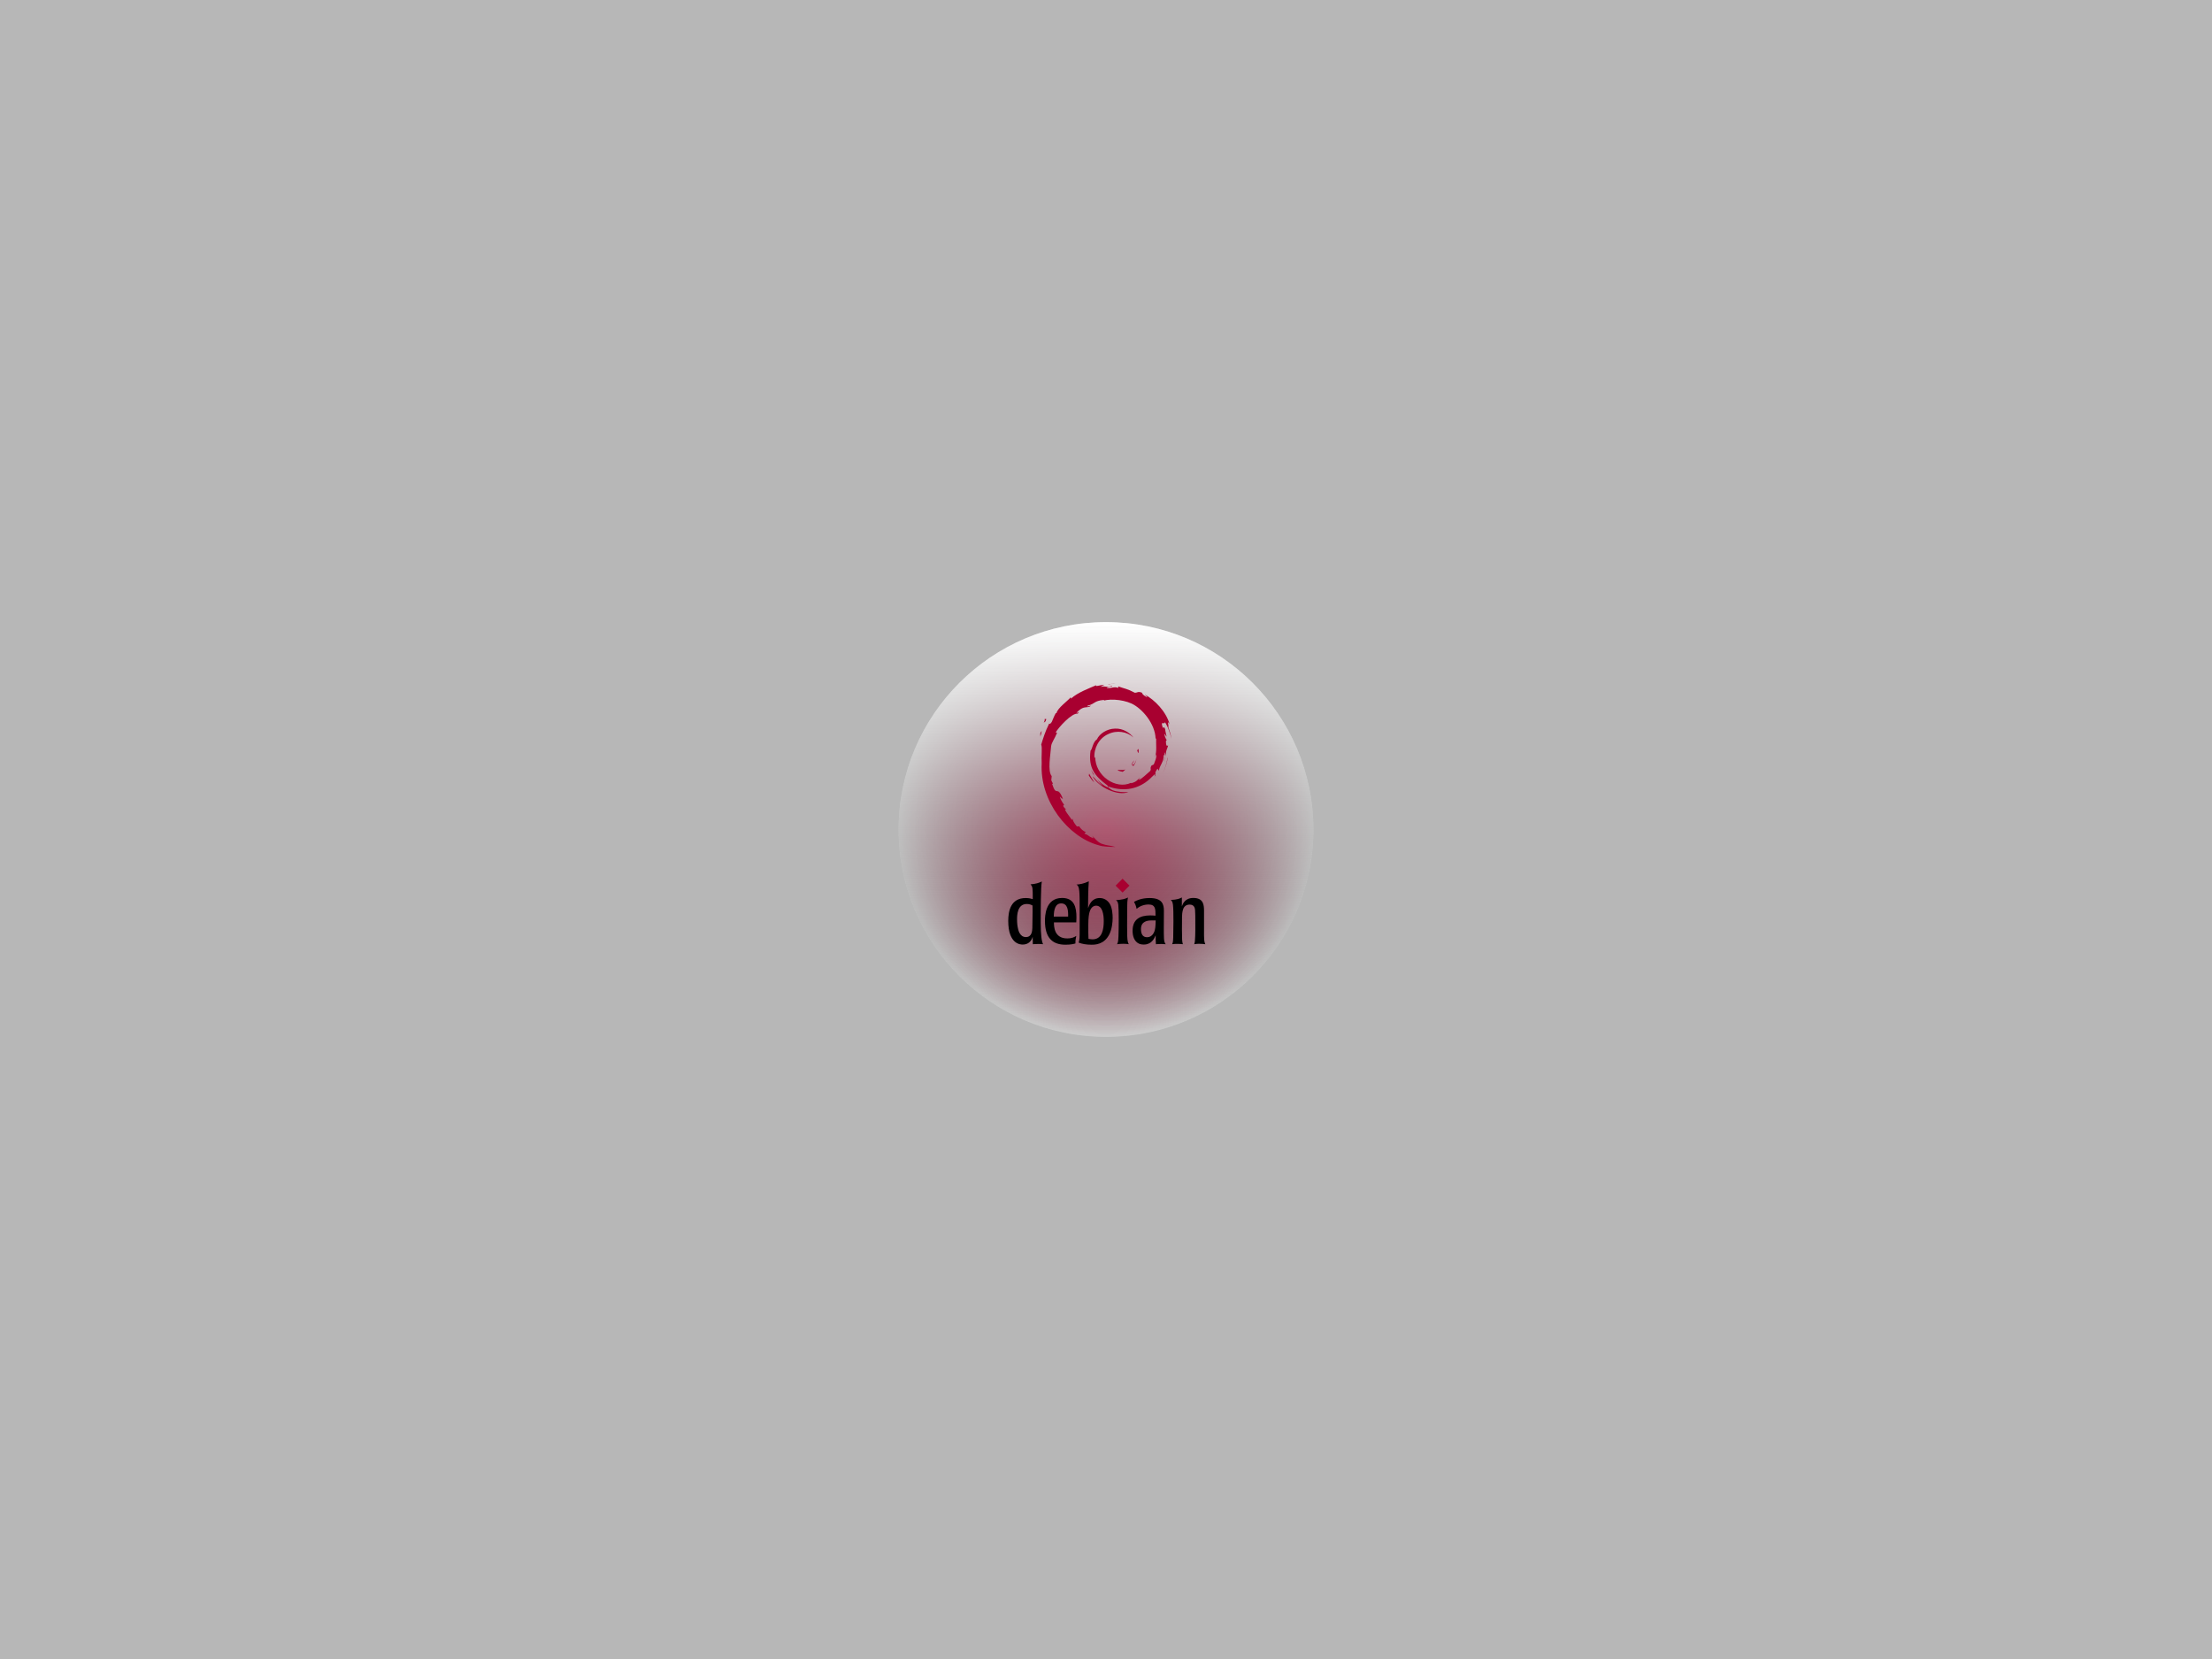
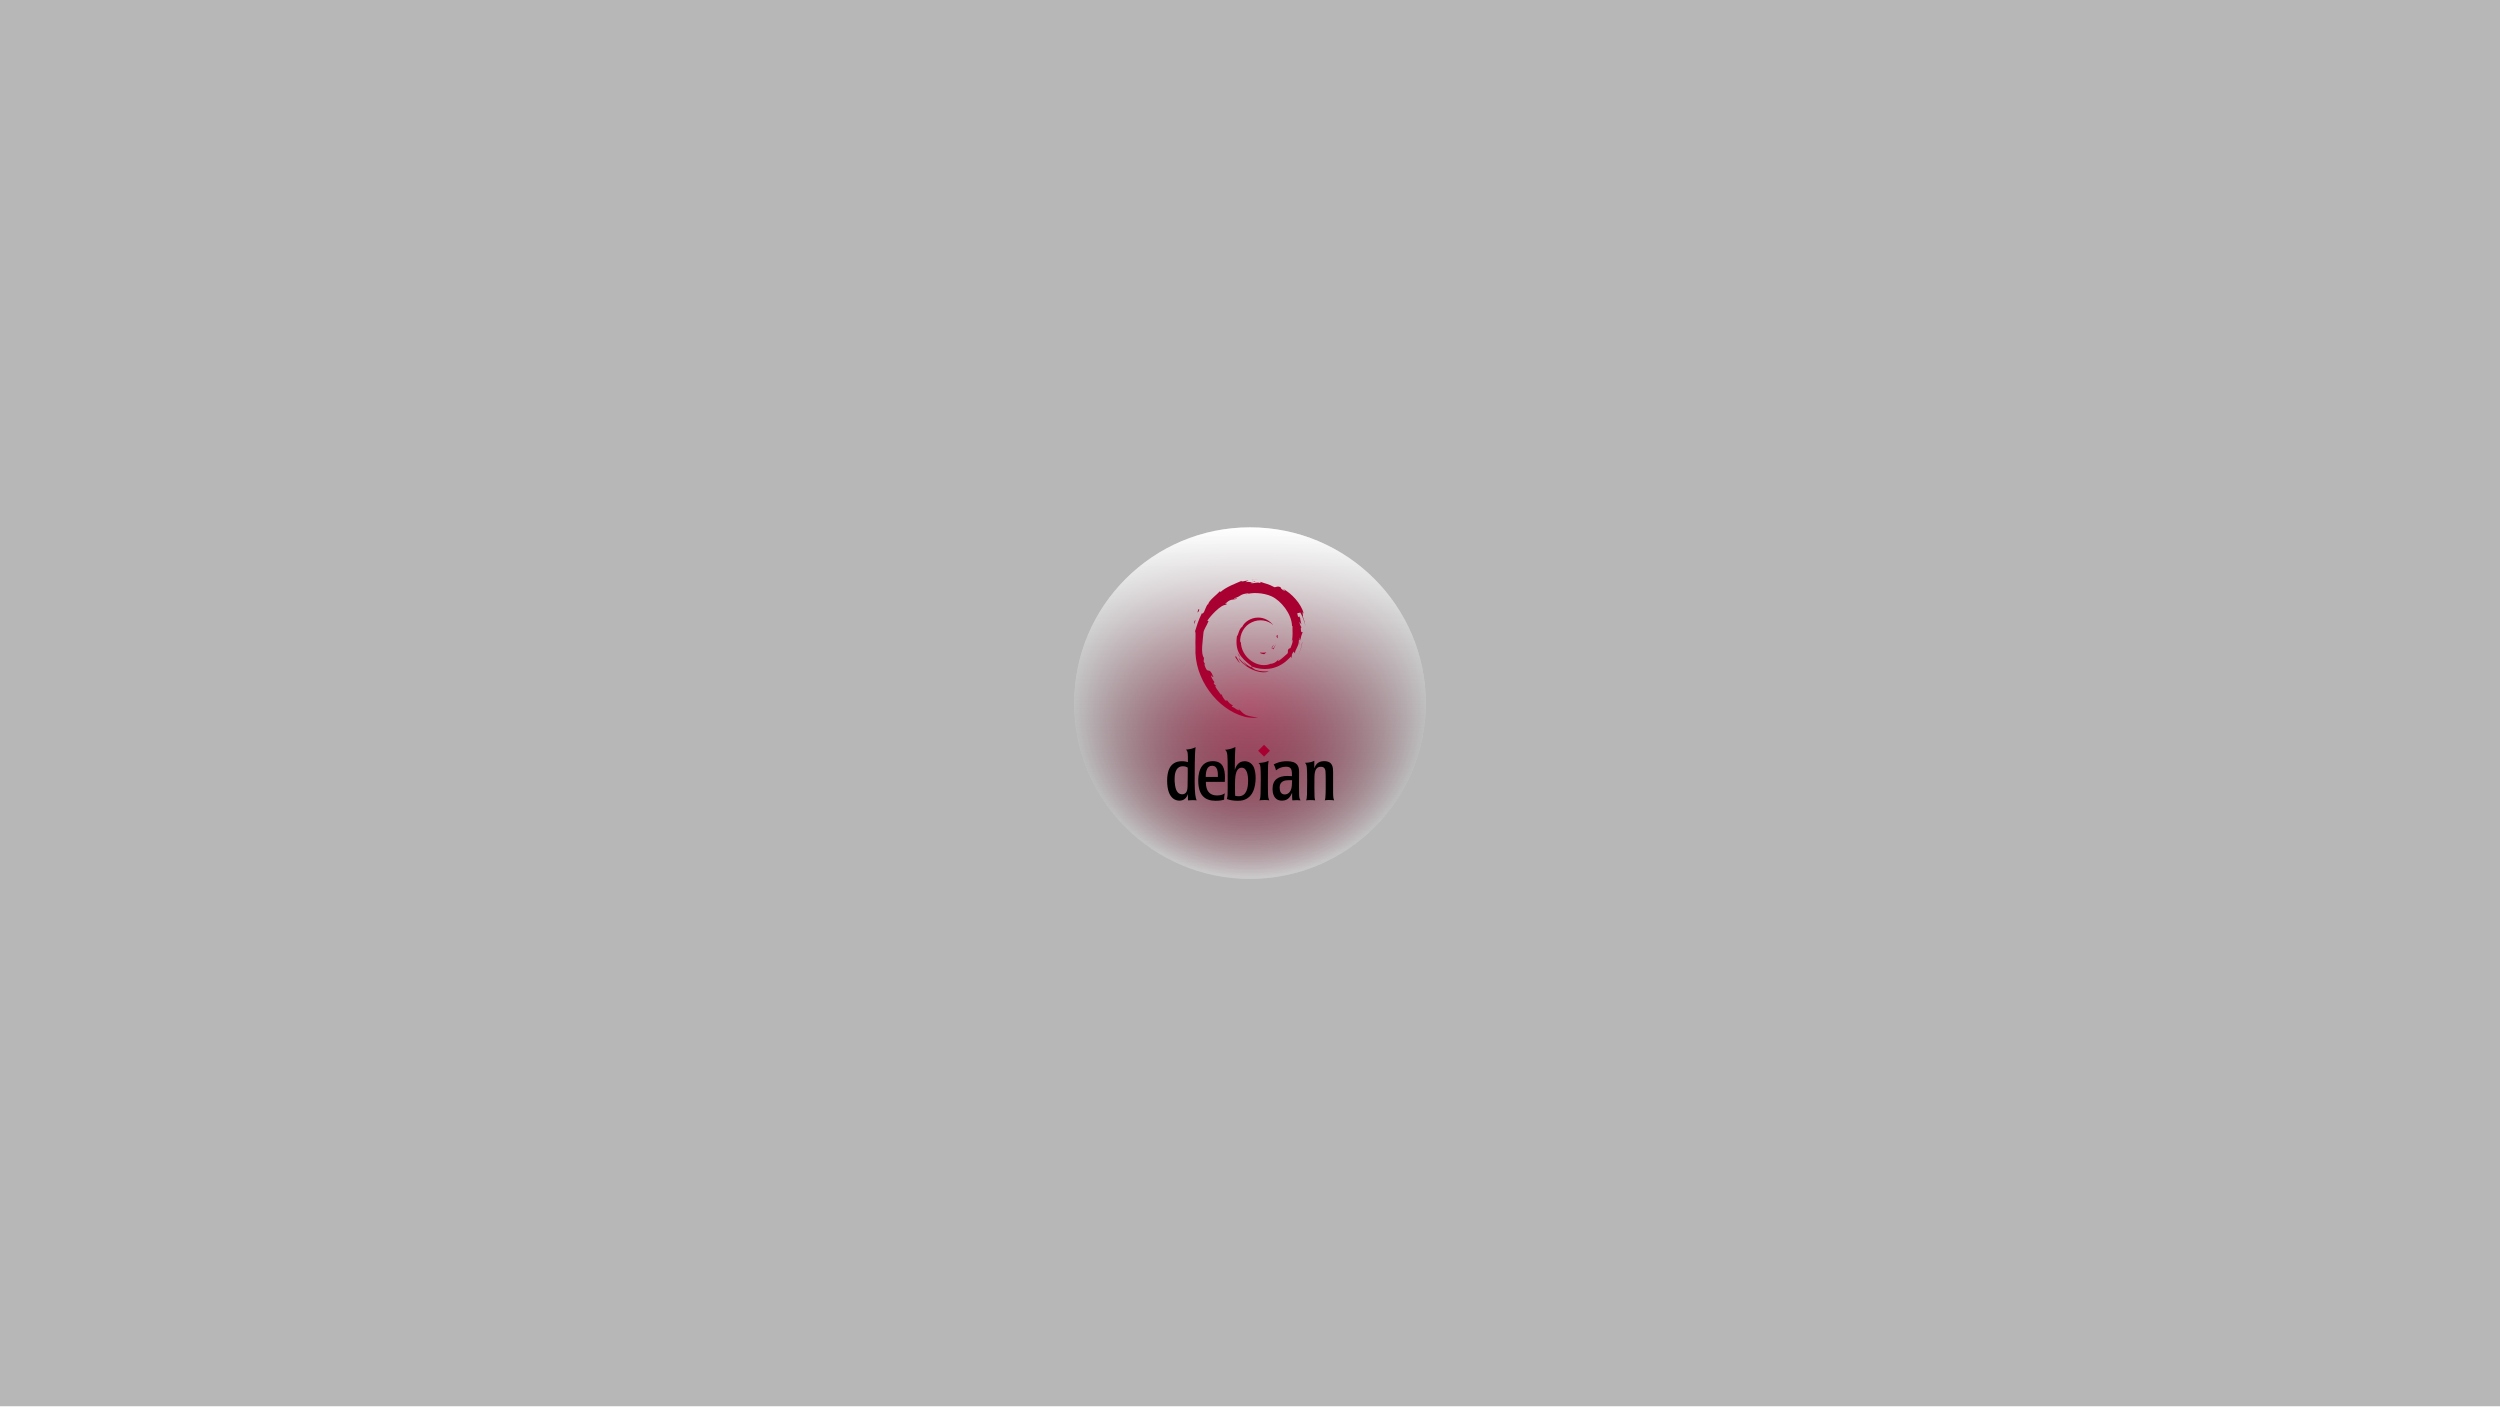
- <svg xmlns="http://www.w3.org/2000/svg" xmlns:ns1="http://www.openswatchbook.org/uri/2009/osb" xmlns:xlink="http://www.w3.org/1999/xlink" id="svg3004" version="1.1" width="640" height="480" xml:space="preserve">
+ <svg xmlns="http://www.w3.org/2000/svg" xmlns:ns1="http://www.openswatchbook.org/uri/2009/osb" xmlns:xlink="http://www.w3.org/1999/xlink" id="svg3004" version="1.1" width="1280" height="720" xml:space="preserve">
  <defs id="defs3008">
    <linearGradient id="linearGradient4164">
      <stop style="stop-color:#a80030;stop-opacity:1;" offset="0" id="stop4166" />
      <stop style="stop-color:#a80030;stop-opacity:0;" offset="1" id="stop4168" />
    </linearGradient>
    <linearGradient id="linearGradient5303">
      <stop style="stop-color:#f26711;stop-opacity:1;" offset="0" id="stop5305" />
      <stop style="stop-color:#f26711;stop-opacity:0;" offset="1" id="stop5307" />
    </linearGradient>
    <linearGradient id="linearGradient5267">
      <stop style="stop-color:#666666;stop-opacity:1;" offset="0" id="stop5269" />
      <stop style="stop-color:#666666;stop-opacity:0;" offset="1" id="stop5271" />
    </linearGradient>
    <linearGradient id="linearGradient5251" ns1:paint="solid">
      <stop style="stop-color:#666666;stop-opacity:1;" offset="0" id="stop5253" />
    </linearGradient>
    <linearGradient xlink:href="#linearGradient5267" id="linearGradient5273" x1="-395.365" y1="-212.642" x2="4.763" y2="-212.642" gradientUnits="userSpaceOnUse" />
    <radialGradient xlink:href="#linearGradient5303" id="radialGradient5325" cx="-163.148" cy="-366.263" fx="-163.148" fy="-366.263" r="144.094" gradientTransform="matrix(1,0,0,0.9338842,0,-24.21576)" gradientUnits="userSpaceOnUse" />
    <radialGradient xlink:href="#linearGradient4164" id="radialGradient4170" cx="1447.778" cy="-272.917" fx="1447.778" fy="-272.917" r="223.333" gradientTransform="matrix(1,0,0,0.9751244,0,-6.788974)" gradientUnits="userSpaceOnUse" />
    <radialGradient xlink:href="#linearGradient4164-9" id="radialGradient4170-9" cx="1447.778" cy="-272.917" fx="1447.778" fy="-272.917" r="223.333" gradientTransform="matrix(1,0,0,0.9751244,0,-6.788974)" gradientUnits="userSpaceOnUse" />
    <linearGradient id="linearGradient4164-9">
      <stop style="stop-color:#a80030;stop-opacity:1;" offset="0" id="stop4166-0" />
      <stop style="stop-color:#a80030;stop-opacity:0;" offset="1" id="stop4168-2" />
    </linearGradient>
    <radialGradient r="223.333" fy="-272.917" fx="1447.778" cy="-272.917" cx="1447.778" gradientTransform="matrix(1,0,0,0.9751244,0,-6.788974)" gradientUnits="userSpaceOnUse" id="radialGradient4206" xlink:href="#linearGradient4164-9" />
    <radialGradient xlink:href="#linearGradient4164" id="radialGradient14319" gradientUnits="userSpaceOnUse" gradientTransform="matrix(1,0,0,0.9751244,0,-6.788974)" cx="1447.778" cy="-272.917" fx="1447.778" fy="-272.917" r="223.333" />
    <linearGradient xlink:href="#linearGradient5267" id="linearGradient14321" gradientUnits="userSpaceOnUse" x1="-395.365" y1="-212.642" x2="4.763" y2="-212.642" />
    <linearGradient xlink:href="#linearGradient5267" id="linearGradient14345" gradientUnits="userSpaceOnUse" x1="-395.365" y1="-212.642" x2="4.763" y2="-212.642" />
    <radialGradient xlink:href="#linearGradient4164" id="radialGradient14347" gradientUnits="userSpaceOnUse" gradientTransform="matrix(1,0,0,0.9751244,0,-6.788974)" cx="1447.778" cy="-272.917" fx="1447.778" fy="-272.917" r="223.333" />
    <radialGradient xlink:href="#linearGradient4164" id="radialGradient14931" gradientUnits="userSpaceOnUse" gradientTransform="matrix(1,0,0,0.9751244,0,-6.788974)" cx="1447.778" cy="-272.917" fx="1447.778" fy="-272.917" r="223.333" />
    <linearGradient xlink:href="#linearGradient5267" id="linearGradient14933" gradientUnits="userSpaceOnUse" x1="-395.365" y1="-212.642" x2="4.763" y2="-212.642" />
    <radialGradient xlink:href="#linearGradient4164" id="radialGradient14961" gradientUnits="userSpaceOnUse" gradientTransform="matrix(1,0,0,0.9751244,0,-6.788974)" cx="1447.778" cy="-272.917" fx="1447.778" fy="-272.917" r="223.333" />
    <linearGradient xlink:href="#linearGradient5267" id="linearGradient14963" gradientUnits="userSpaceOnUse" x1="-395.365" y1="-212.642" x2="4.763" y2="-212.642" />
    <radialGradient xlink:href="#linearGradient4164" id="radialGradient14989" gradientUnits="userSpaceOnUse" gradientTransform="matrix(1,0,0,0.9751244,0,-6.788974)" cx="1447.778" cy="-272.917" fx="1447.778" fy="-272.917" r="223.333" />
    <linearGradient xlink:href="#linearGradient5267" id="linearGradient14991" gradientUnits="userSpaceOnUse" x1="-395.365" y1="-212.642" x2="4.763" y2="-212.642" />
    <linearGradient xlink:href="#linearGradient5267" id="linearGradient15015" gradientUnits="userSpaceOnUse" x1="-395.365" y1="-212.642" x2="4.763" y2="-212.642" />
    <linearGradient xlink:href="#linearGradient5267" id="linearGradient3725" gradientUnits="userSpaceOnUse" x1="-395.365" y1="-212.642" x2="4.763" y2="-212.642" />
    <radialGradient r="125.556" fy="-292.917" fx="-318.889" cy="-292.917" cx="-318.889" gradientTransform="matrix(1,0,0,1.061947,0,18.14526)" gradientUnits="userSpaceOnUse" id="radialGradient3812" xlink:href="#linearGradient3787-8" />
    <linearGradient id="linearGradient3787-8">
      <stop style="stop-color:#000000;stop-opacity:1;" offset="0" id="stop3789-9" />
      <stop style="stop-color:#000000;stop-opacity:0;" offset="1" id="stop3791-4" />
    </linearGradient>
    <radialGradient r="125.556" fy="-292.917" fx="-318.889" cy="-292.917" cx="-318.889" gradientTransform="matrix(1,0,0,1.061947,0,18.14526)" gradientUnits="userSpaceOnUse" id="radialGradient6789" xlink:href="#linearGradient3787-8" />
    <radialGradient xlink:href="#linearGradient3787-8" id="radialGradient4790" gradientUnits="userSpaceOnUse" gradientTransform="matrix(1,0,0,1.061947,0,18.14526)" cx="-318.889" cy="-292.917" fx="-318.889" fy="-292.917" r="125.556" />
    <radialGradient xlink:href="#linearGradient4164" id="radialGradient4792" gradientUnits="userSpaceOnUse" gradientTransform="matrix(1,0,0,0.9751244,0,-6.788974)" cx="1447.778" cy="-272.917" fx="1447.778" fy="-272.917" r="223.333" />
    <linearGradient xlink:href="#linearGradient5267" id="linearGradient4794" gradientUnits="userSpaceOnUse" x1="-395.365" y1="-212.642" x2="4.763" y2="-212.642" />
    <radialGradient xlink:href="#linearGradient3787-8-7" id="radialGradient3863" gradientUnits="userSpaceOnUse" gradientTransform="matrix(1,0,0,1.061947,0,18.14526)" cx="-318.889" cy="-292.917" fx="-318.889" fy="-292.917" r="125.556" />
    <linearGradient id="linearGradient3787-8-7">
      <stop style="stop-color:#000000;stop-opacity:1;" offset="0" id="stop3789-9-5" />
      <stop style="stop-color:#000000;stop-opacity:0;" offset="1" id="stop3791-4-4" />
    </linearGradient>
    <radialGradient xlink:href="#linearGradient4164-0" id="radialGradient3861" gradientUnits="userSpaceOnUse" gradientTransform="matrix(1,0,0,0.9751244,0,-6.788974)" cx="1447.778" cy="-272.917" fx="1447.778" fy="-272.917" r="223.333" />
    <linearGradient id="linearGradient4164-0">
      <stop style="stop-color:#a80030;stop-opacity:1;" offset="0" id="stop4166-3" />
      <stop style="stop-color:#a80030;stop-opacity:0;" offset="1" id="stop4168-7" />
    </linearGradient>
    <linearGradient xlink:href="#linearGradient5267-6" id="linearGradient3859" gradientUnits="userSpaceOnUse" x1="-395.365" y1="-212.642" x2="4.763" y2="-212.642" />
    <linearGradient id="linearGradient5267-6">
      <stop style="stop-color:#ffffff;stop-opacity:1;" offset="0" id="stop5269-4" />
      <stop style="stop-color:#666666;stop-opacity:0;" offset="1" id="stop5271-5" />
    </linearGradient>
    <linearGradient xlink:href="#linearGradient5267-6" id="linearGradient4066" gradientUnits="userSpaceOnUse" x1="-395.365" y1="-212.642" x2="4.763" y2="-212.642" />
    <radialGradient xlink:href="#linearGradient4164-0" id="radialGradient4068" gradientUnits="userSpaceOnUse" gradientTransform="matrix(1,0,0,0.9751244,0,-6.788974)" cx="1447.778" cy="-272.917" fx="1447.778" fy="-272.917" r="223.333" />
    <radialGradient xlink:href="#linearGradient3787-8-7" id="radialGradient4070" gradientUnits="userSpaceOnUse" gradientTransform="matrix(1,0,0,1.061947,0,18.14526)" cx="-318.889" cy="-292.917" fx="-318.889" fy="-292.917" r="125.556" />
    <radialGradient xlink:href="#linearGradient3787-8-7" id="radialGradient3112" gradientUnits="userSpaceOnUse" gradientTransform="matrix(1,0,0,1.061947,0,18.14526)" cx="-318.889" cy="-292.917" fx="-318.889" fy="-292.917" r="125.556" />
    <radialGradient xlink:href="#linearGradient4164-0" id="radialGradient3114" gradientUnits="userSpaceOnUse" gradientTransform="matrix(1,0,0,0.9751244,0,-6.788974)" cx="1447.778" cy="-272.917" fx="1447.778" fy="-272.917" r="223.333" />
    <linearGradient xlink:href="#linearGradient5267-6" id="linearGradient3116" gradientUnits="userSpaceOnUse" x1="-395.365" y1="-212.642" x2="4.763" y2="-212.642" />
  </defs>
-   <g id="g3012" transform="matrix(1.25,0,0,-1.25,0,480)">
-     <rect style="fill:#b7b7b7;fill-opacity:1;stroke:none" id="rect3036" width="512" height="384" x="0" y="-384" transform="scale(1,-1)" />
-     <g id="g3086" transform="matrix(0.4444444,0,0,0.4444444,-85.33327,1.0475518e-5)">
+   <g id="g3012" transform="matrix(1.25,0,0,-1.25,0,720)">
+     <rect style="fill:#b7b7b7;fill-opacity:1;stroke:none" id="rect3036" width="1024" height="576" x="0" y="-576" transform="scale(1,-1)" />
+     <g id="g3086" transform="matrix(0.6666665,0,0,0.6666666,8.3963168e-5,1.4592548e-5)">
      <path transform="matrix(1.08777,0,0,-1.008,913.295,91.62002)" d="m -34.286,-337.679 c 0,59.173 -44.452,107.143 -99.286,107.143 -54.834,0 -99.286,-47.969 -99.286,-107.143 0,-59.173 44.452,-107.143 99.286,-107.143 54.834,0 99.286,47.969 99.286,107.143 z" id="path3219" style="fill:#cdcdcd;fill-opacity:1;fill-rule:nonzero;stroke:none" />
      <path transform="matrix(0,0.860177,0.81,0,1005.263,706.3009)" d="m -193.333,-292.917 c 0,73.638 -56.213,133.333 -125.556,133.333 -69.342,0 -125.556,-59.695 -125.556,-133.333 0,-73.638 56.213,-133.333 125.556,-133.333 69.342,0 125.556,59.695 125.556,133.333 z" id="path5277-0-3" style="opacity:0.75;fill:url(#radialGradient3112);fill-opacity:1;fill-rule:evenodd;stroke:none" />
      <path transform="matrix(0.4835821,0,0,-0.4959184,67.88056,296.6556)" d="m 1671.111,-272.917 c 0,120.275 -99.99,217.778 -223.333,217.778 -123.344,0 -223.333,-97.502 -223.333,-217.778 0,-120.275 99.99,-217.778 223.333,-217.778 123.344,0 223.333,97.502 223.333,217.778 z" id="path4162-8" style="fill:url(#radialGradient3114);fill-opacity:1;fill-rule:nonzero;stroke:none" />
      <path transform="matrix(0,-0.5398262,-0.5813513,0,644.3803,326.5714)" d="m 4.763,-212.642 c 0,102.6 -89.572,185.774 -200.064,185.774 -110.493,0 -200.064,-83.174 -200.064,-185.774 0,-102.6 89.572,-185.774 200.064,-185.774 110.493,0 200.064,83.174 200.064,185.774 z" id="path3806-5" style="fill:url(#linearGradient3116);fill-opacity:1;fill-rule:evenodd;stroke:none" />
      <g transform="matrix(0.9444422,0,0,0.9444444,1069.999,330.4444)" id="g14886-9">
        <path style="fill:#a80030" d="m -312.757,140.399 c -1.493,-0.02 0.281,-0.767 2.23,-1.068 0.541,0.422 1.026,0.845 1.462,1.259 -1.212,-0.297 -2.447,-0.304 -3.692,-0.191" id="path3220-5" />
        <path style="fill:#a80030" d="m -304.748,142.396 c 0.892,1.228 1.54,2.571 1.768,3.959 -0.201,-0.989 -0.735,-1.843 -1.243,-2.746 -2.79,-1.757 -0.264,1.043 -0.002,2.109 -2.999,-3.78 -0.414,-2.266 -0.524,-3.322" id="path3222-3" />
        <path style="fill:#a80030" d="m -301.787,150.093 c 0.182,2.689 -0.529,1.837 -0.767,0.813 0.278,-0.146 0.499,-1.896 0.767,-0.813" id="path3224-5" />
        <path style="fill:#a80030" d="m -318.42,186.838 c 0.797,-0.142 1.722,-0.252 1.59,-0.443 0.875,0.193 1.072,0.367 -1.59,0.443" id="path3226-4" />
        <path style="fill:#a80030" d="m -316.829,186.395 -0.56,-0.117 0.523,0.048 0.038,0.069" id="path3228-6" />
        <path style="fill:#a80030" d="m -291.983,149.074 c 0.09,-2.414 -0.704,-3.587 -1.423,-5.661 l -1.292,-0.642 c -1.056,-2.052 0.105,-1.303 -0.651,-2.934 -1.65,-1.466 -5.001,-4.585 -6.074,-4.871 -0.784,0.017 0.531,0.925 0.702,1.28 -2.207,-1.515 -1.771,-2.274 -5.147,-3.196 l -0.098,0.221 c -8.322,-3.916 -19.884,3.843 -19.732,14.43 -0.088,-0.671 -0.253,-0.504 -0.437,-0.773 -0.43,5.446 2.516,10.916 7.483,13.153 4.859,2.404 10.554,1.419 14.032,-1.827 -1.91,2.504 -5.716,5.158 -10.223,4.912 -4.417,-0.072 -8.55,-2.878 -9.929,-5.927 -2.262,-1.424 -2.526,-5.491 -3.511,-6.236 -1.328,-9.751 2.495,-13.962 8.962,-18.919 1.015,-0.685 0.286,-0.79 0.422,-1.312 -2.148,1.005 -4.114,2.524 -5.733,4.383 0.859,-1.256 1.785,-2.477 2.983,-3.436 -2.027,0.684 -4.734,4.909 -5.522,5.08 3.492,-6.252 14.165,-10.965 19.757,-8.626 -2.588,-0.096 -5.874,-0.053 -8.779,1.021 -1.224,0.628 -2.881,1.928 -2.585,2.171 7.629,-2.848 15.508,-2.156 22.108,3.134 1.68,1.309 3.515,3.534 4.045,3.564 -0.798,-1.201 0.137,-0.577 -0.477,-1.637 1.67,2.699 -0.728,1.099 1.728,4.66 l 0.907,-1.249 c -0.34,2.242 2.782,4.961 2.465,8.504 0.716,1.083 0.798,-1.167 0.039,-3.659 1.054,2.764 0.279,3.209 0.548,5.491 0.291,-0.767 0.677,-1.582 0.874,-2.392 -0.687,2.673 0.702,4.499 1.048,6.052 -0.342,0.15 -1.06,-1.181 -1.226,1.974 0.025,1.371 0.383,0.718 0.52,1.056 -0.268,0.155 -0.974,1.206 -1.403,3.221 0.309,0.475 0.831,-1.228 1.255,-1.297 -0.273,1.602 -0.741,2.823 -0.761,4.053 -1.239,2.588 -0.439,-0.346 -1.442,1.111 -1.319,4.11 1.093,0.954 1.257,2.82 1.996,-2.892 3.134,-7.378 3.659,-9.236 -0.4,2.265 -1.044,4.46 -1.832,6.583 0.608,-0.257 -0.978,4.659 0.79,1.404 -1.887,6.939 -8.071,13.423 -13.76,16.464 0.694,-0.636 1.573,-1.436 1.259,-1.562 -2.831,1.683 -2.334,1.816 -2.739,2.528 -2.303,0.938 -2.457,-0.077 -3.98,-0.002 -4.346,2.306 -5.183,2.061 -9.183,3.504 l 0.182,-0.851 c -2.878,0.959 -3.354,-0.362 -6.464,-0.002 -0.189,0.147 0.997,0.536 1.974,0.676 -2.783,-0.368 -2.654,0.549 -5.377,-0.101 0.67,0.471 1.382,0.783 2.097,1.183 -2.269,-0.138 -5.419,-1.321 -4.447,-0.244 -3.702,-1.652 -10.277,-3.971 -13.966,-7.431 l -0.116,0.775 c -1.69,-2.029 -7.372,-6.06 -7.825,-8.691 l -0.453,-0.105 c -0.878,-1.49 -1.449,-3.177 -2.146,-4.709 -1.15,-1.961 -1.686,-0.755 -1.523,-1.063 -2.263,-4.588 -3.389,-8.442 -4.359,-11.605 0.691,-1.034 0.017,-6.226 0.278,-10.381 -1.135,-20.525 14.405,-40.452 31.391,-45.052 2.49,-0.892 6.191,-0.86 9.34,-0.948 -3.715,1.063 -4.194,0.562 -7.815,1.824 -2.611,1.231 -3.182,2.635 -5.032,4.24 l 0.732,-1.294 c -3.627,1.284 -2.109,1.589 -5.06,2.523 l 0.782,1.02 c -1.176,0.09 -3.114,1.98 -3.644,3.03 l -1.287,-0.051 c -1.545,1.904 -2.369,3.28 -2.308,4.346 l -0.416,-0.741 c -0.471,0.808 -5.686,7.151 -2.98,5.675 -0.503,0.458 -1.171,0.746 -1.895,2.064 l 0.55,0.628 c -1.3,1.675 -2.396,3.822 -2.312,4.538 0.694,-0.937 1.176,-1.113 1.653,-1.274 -3.288,8.157 -3.473,0.449 -5.962,8.302 l 0.526,0.042 c -0.403,0.61 -0.649,1.269 -0.973,1.917 l 0.23,2.283 c -2.366,2.733 -0.661,11.634 -0.319,16.515 0.235,1.984 1.975,4.097 3.297,7.411 l -0.805,0.138 c 1.541,2.686 8.794,10.789 12.155,10.373 1.627,2.044 -0.324,0.008 -0.642,0.522 3.576,3.7 4.7,2.614 7.112,3.28 2.601,1.544 -2.233,-0.603 -1,0.588 4.499,1.148 3.187,2.612 9.055,3.194 0.619,-0.352 -1.436,-0.543 -1.951,-1 3.747,1.834 11.858,1.416 17.129,-1.017 6.111,-2.858 12.982,-11.304 13.254,-19.249 l 0.309,-0.083 c -0.156,-3.159 0.484,-6.813 -0.626,-10.168 l 0.75,1.59" id="path3230-6" />
        <path style="fill:#a80030" d="m -329.053,138.351 -0.211,-1.046 c 0.982,-1.334 1.761,-2.778 3.013,-3.817 -0.901,1.757 -1.57,2.484 -2.802,4.864" id="path3232-7" />
        <path style="fill:#a80030" d="m -326.734,138.44 c -0.52,0.575 -0.825,1.267 -1.171,1.954 0.33,-1.21 1.005,-2.25 1.631,-3.309 l -0.461,1.355" id="path3234-8" />
        <path style="fill:#a80030" d="m -285.688,147.362 -0.219,-0.551 c -0.402,-2.855 -1.272,-5.681 -2.603,-8.301 1.471,2.764 2.419,5.789 2.821,8.853" id="path3236-2" />
        <path style="fill:#a80030" d="m -318.123,187.554 c 1.008,0.369 2.48,0.203 3.553,0.446 -1.397,-0.117 -2.786,-0.187 -4.158,-0.362 l 0.605,-0.084" id="path3238-4" />
        <path style="fill:#a80030" d="m -353.562,168.71 c 0.233,-2.152 -1.619,-2.988 0.41,-1.568 1.089,2.452 -0.424,0.676 -0.41,1.568" id="path3240-7" />
        <path style="fill:#a80030" d="m -355.948,158.745 c 0.469,1.436 0.552,2.297 0.731,3.129 -1.292,-1.652 -0.595,-2.005 -0.731,-3.129" id="path3242-7" />
        <path d="m -360.246,62.609 c -0.045,-0.047 -0.045,-7.499 -0.138,-9.444 -0.092,-1.573 -0.232,-4.952 -3.565,-4.952 -3.426,0 -4.259,3.935 -4.537,5.647 -0.324,1.898 -0.324,3.474 -0.324,4.166 0,2.223 0.139,8.428 5.37,8.428 1.575,0 2.454,-0.465 3.148,-0.833 l 0.045,-3.011 z m -13.425,-5.464 c 0,-13.054 6.945,-13.054 7.963,-13.054 2.87,0 4.723,1.575 5.509,4.305 l 0.093,-4.119 c 0.88,0.047 1.759,0.139 3.194,0.139 0.51,0 0.925,0 1.297,-0.047 0.371,0 0.74,-0.045 1.157,-0.092 -0.74,1.481 -1.296,4.814 -1.296,12.038 0,7.037 0,18.934 0.601,22.545 -1.665,-0.788 -3.102,-1.298 -6.25,-1.575 1.25,-1.343 1.25,-2.037 1.25,-8.147 -0.878,0.277 -1.99,0.601 -3.888,0.601 -8.286,-9.99e-4 -9.629,-7.223 -9.629,-12.595" id="path3244-9" />
        <path d="m -348.563,59.509 c 0.047,3.842 0.834,7.268 4.12,7.268 3.612,0 3.887,-3.98 3.796,-7.268 h -7.916 z m 12.499,-0.465 c 0,5.417 -1.064,10.742 -7.916,10.742 -9.443,0 -9.443,-10.465 -9.443,-12.685 0,-9.397 4.212,-13.101 11.296,-13.101 3.146,0 4.676,0.461 5.509,0.694 -0.046,1.666 0.185,2.731 0.465,4.166 -0.974,-0.603 -2.224,-1.39 -5.001,-1.39 -7.222,0 -7.315,6.576 -7.315,8.844 h 12.317 l 0.09,2.729" id="path3246-7" />
        <path d="m -321.004,57.054 c 0,-4.305 -0.786,-10.093 -6.156,-10.093 -0.741,0 -1.666,0.141 -2.268,0.279 -0.093,1.666 -0.093,4.537 -0.093,7.87 0,3.982 0.416,6.062 0.741,7.084 0.971,3.286 3.147,3.331 3.563,3.331 3.519,0 4.213,-4.861 4.213,-8.47 z M -334.289,52.008 c 0,-3.427 0,-5.37 -0.555,-6.851 1.898,-0.741 4.258,-1.157 7.084,-1.157 1.805,0 7.037,0 9.86,5.786 1.343,2.686 1.805,6.297 1.805,9.029 0,1.666 -0.186,5.323 -1.528,7.639 -1.295,2.174 -3.379,3.286 -5.6,3.286 -4.445,0 -5.741,-3.704 -6.434,-5.602 0,2.361 0.045,10.601 0.415,14.814 -3.008,-1.39 -4.862,-1.62 -6.851,-1.805 1.805,-0.739 1.805,-3.798 1.805,-13.751 V 52.008" id="path3248-0" />
        <path d="m -307.196,44.277 c -0.927,0.139 -1.577,0.232 -2.919,0.232 -1.479,0 -2.5,-0.094 -3.563,-0.232 0.463,0.88 0.647,1.298 0.786,4.305 0.186,4.121 0.232,15.14 -0.092,17.455 -0.232,1.76 -0.647,2.037 -1.296,2.5 3.796,0.371 4.861,0.647 6.619,1.481 -0.369,-2.035 -0.418,-3.056 -0.418,-6.156 -0.091,-15.974 -0.138,-17.686 0.882,-19.584" id="path3250-1" />
        <path d="m -292.372,57.38 c -0.092,-2.917 -0.139,-4.954 -0.927,-6.574 -0.972,-2.084 -2.592,-2.686 -3.796,-2.686 -2.78,0 -3.38,2.314 -3.38,4.582 0,4.351 3.889,4.678 5.647,4.678 h 2.456 z m -12.732,-5.696 c 0,-2.917 0.88,-5.833 3.474,-7.084 1.157,-0.51 2.314,-0.51 2.686,-0.51 4.26,0 5.694,3.149 6.574,5.093 -0.047,-2.037 0,-3.286 0.139,-4.908 0.833,0.047 1.666,0.139 3.056,0.139 0.786,0 1.528,-0.092 2.314,-0.139 -0.51,0.786 -0.786,1.251 -0.927,3.056 -0.092,1.758 -0.092,3.518 -0.092,5.972 l 0.047,9.444 c 0,3.52 -0.927,6.992 -7.872,6.992 -4.582,0 -7.266,-1.39 -8.609,-2.084 0.556,-1.019 1.019,-1.896 1.435,-3.889 1.807,1.575 4.168,2.408 6.574,2.408 3.844,0 3.844,-2.547 3.844,-6.156 -0.88,0.045 -1.622,0.137 -2.872,0.137 -5.882,-9.99e-4 -9.77,-2.266 -9.77,-8.471" id="path3252-4" />
        <path d="m -265.706,48.86 c 0.047,-1.575 0.047,-3.241 0.694,-4.584 -1.02,0.092 -1.622,0.232 -3.518,0.232 -1.112,0 -1.713,-0.094 -2.594,-0.232 0.184,0.601 0.279,0.833 0.371,1.622 0.139,1.063 0.232,4.629 0.232,5.88 v 4.999 c 0,2.176 0,5.325 -0.141,6.435 -0.092,0.786 -0.322,2.915 -3.009,2.915 -2.639,0 -3.518,-1.943 -3.842,-3.518 -0.369,-1.62 -0.369,-3.38 -0.369,-10.231 0.045,-5.927 0.045,-6.48 0.508,-8.102 -0.786,0.092 -1.758,0.184 -3.147,0.184 -1.112,0 -1.852,-0.045 -2.776,-0.184 0.324,0.741 0.51,1.112 0.601,3.704 0.094,2.547 0.279,15.047 -0.141,18.008 -0.23,1.807 -0.694,2.223 -1.202,2.686 3.751,0.186 4.952,0.788 6.111,1.388 v -4.906 c 0.554,1.437 1.711,4.631 6.342,4.631 5.788,0 5.833,-4.213 5.88,-6.99 V 48.86" id="path3254-6" />
        <path style="fill:#a80030" d="m -306.806,76.569 -3.834,-3.832 -3.832,3.832 3.832,3.832 3.834,-3.832" id="path3256-6" />
      </g>
    </g>
  </g>
</svg>
